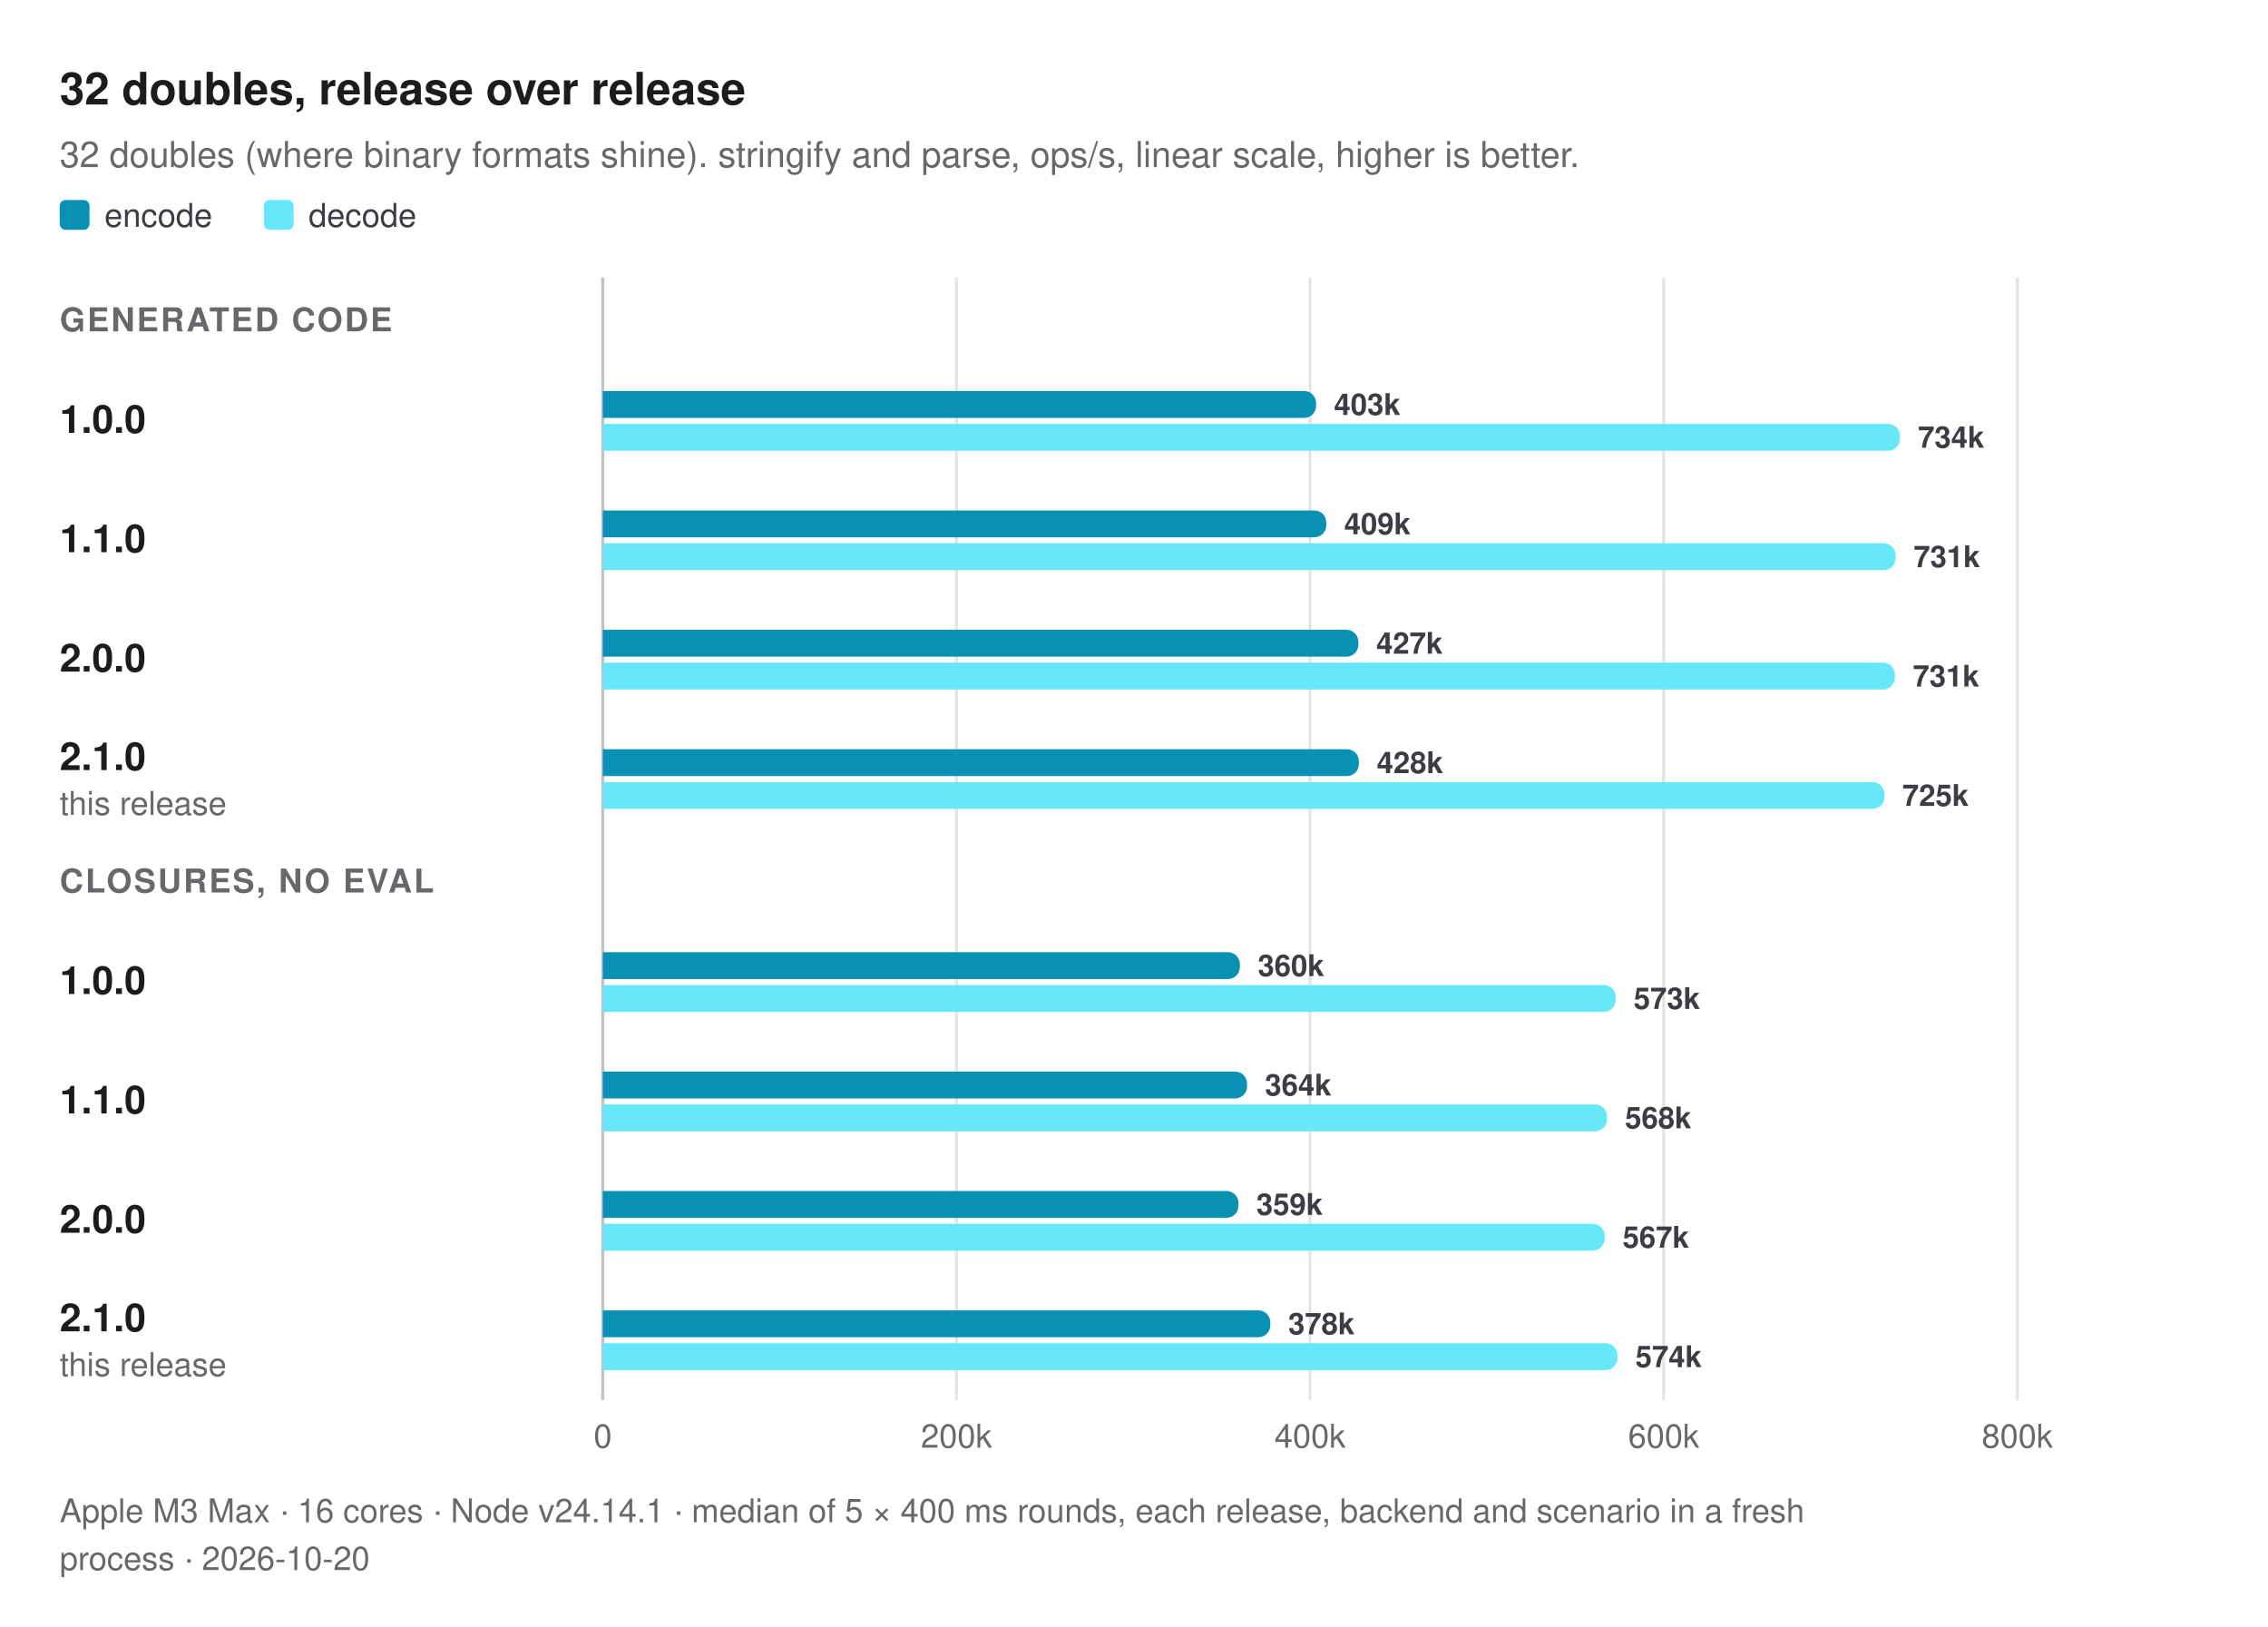
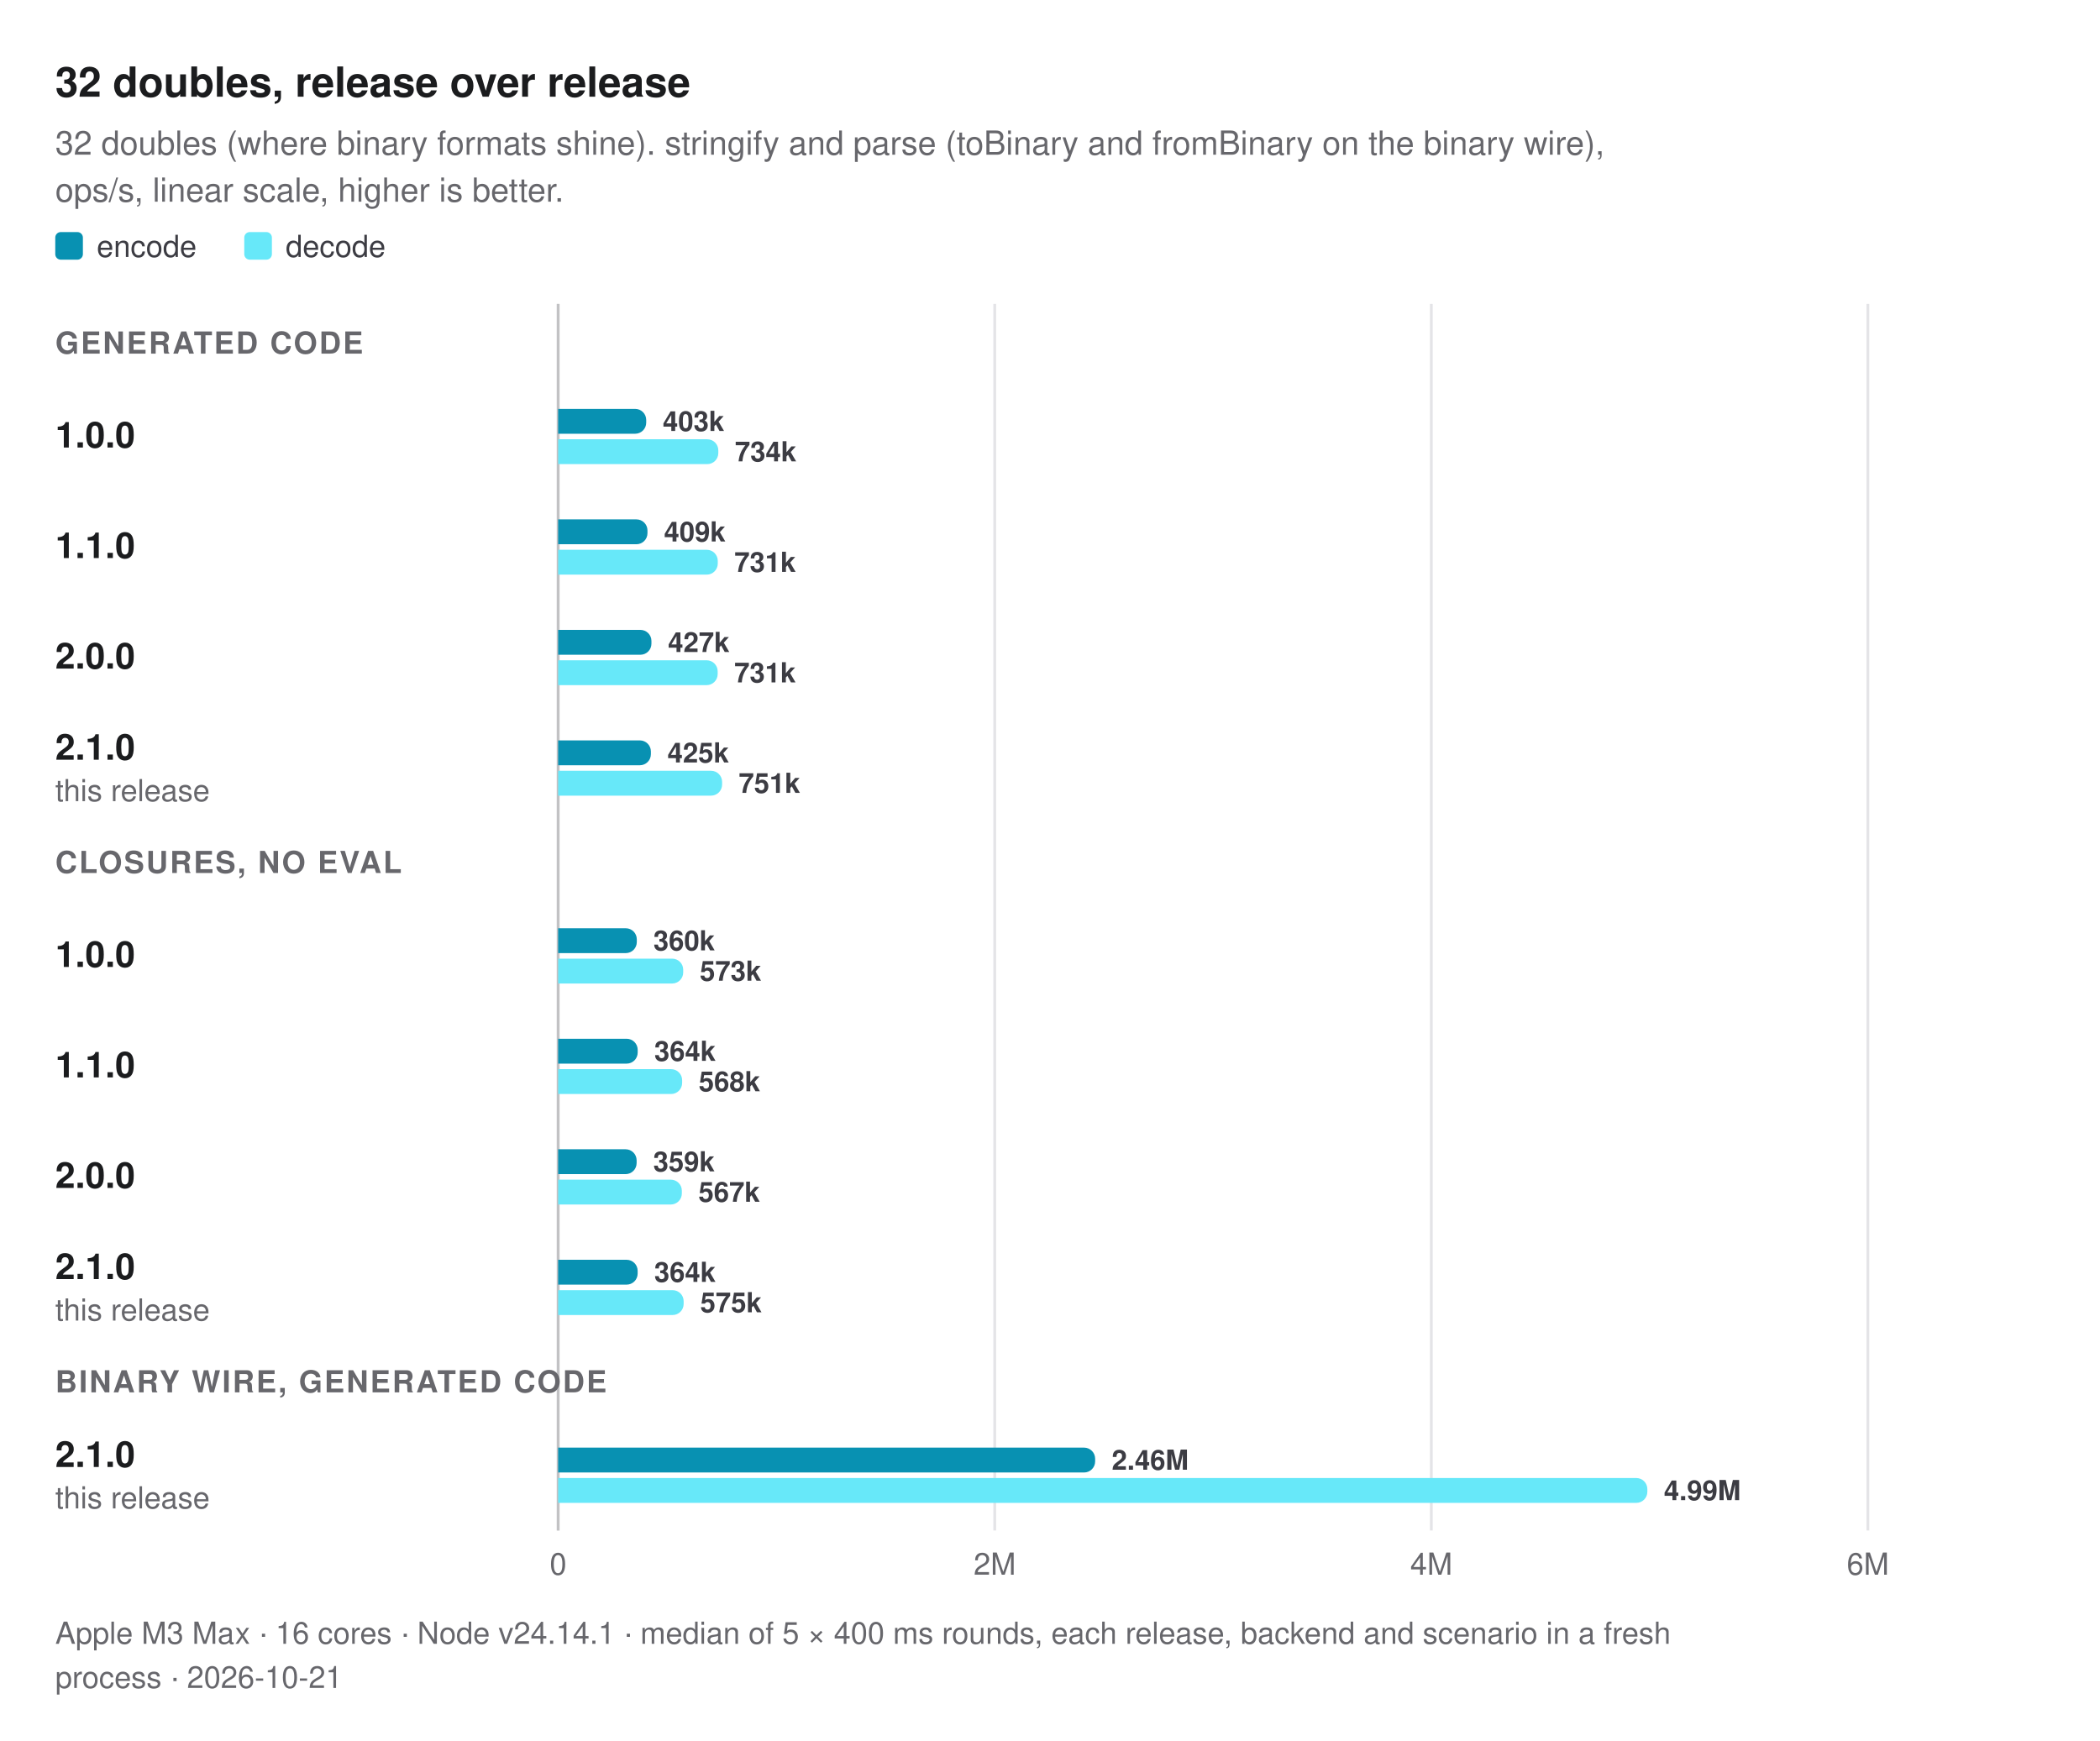
- <svg xmlns="http://www.w3.org/2000/svg" width="760" height="545" viewBox="0 0 760 545" role="img" aria-label="32 doubles, release over release. 32 doubles (where binary formats shine). stringify and parse, ops/s, linear scale, higher is better.">
+ <svg xmlns="http://www.w3.org/2000/svg" width="760" height="630" viewBox="0 0 760 630" role="img" aria-label="32 doubles, release over release. 32 doubles (where binary formats shine). stringify and parse (toBinary and fromBinary on the binary wire), ops/s, linear scale, higher is better.">
  <style>
  text { font-family: -apple-system, BlinkMacSystemFont, "Segoe UI", Helvetica, Arial, sans-serif; }
  .title { font-size: 15px; font-weight: 700; fill: #1b1c1e; }
  .subtitle, .caption { font-size: 12px; fill: #67676c; }
  .caption { font-size: 11px; }
  .group { font-size: 11px; font-weight: 600; letter-spacing: 0.06em; fill: #67676c; }
  .label { font-size: 13px; font-weight: 600; fill: #1b1c1e; }
  .label.primary, .label.secondary { font-weight: 700; }
  .sublabel { font-size: 11px; fill: #67676c; }
  .value { font-size: 12px; font-weight: 600; fill: #3c3c43; font-variant-numeric: tabular-nums; }
  .value.small { font-size: 10px; }
  .legend { font-size: 11px; fill: #3c3c43; }
  .tick { font-size: 11px; fill: #67676c; font-variant-numeric: tabular-nums; }
  .grid { stroke: #e4e4e7; stroke-width: 1; }
  .axis { stroke: #c2c2c4; stroke-width: 1; }
  .ref { stroke: #67676c; stroke-width: 1; stroke-dasharray: 3 3; }
  .bar { fill: #c9cad1; }
  .bar.primary { fill: #0891b2; }
  .bar.secondary { fill: #67e8f9; }
  @media (prefers-color-scheme: dark) {
    .title, .label { fill: #dfdfd6; }
    .subtitle, .caption, .group, .sublabel, .tick { fill: #98989f; }
    .value, .legend { fill: #c2c2c4; }
    .grid { stroke: #2e2e32; }
    .axis { stroke: #48484c; }
    .ref { stroke: #98989f; }
    .bar { fill: #4a4b53; }
    .bar.primary { fill: #22d3ee; }
    .bar.secondary { fill: #0e7490; }
  }
</style>
  <text class="title" x="20" y="35">32 doubles, release over release</text>
-   <text class="subtitle" x="20" y="56">32 doubles (where binary formats shine). stringify and parse, ops/s, linear scale, higher is better.</text>
-   <rect class="bar primary" x="20" y="67" width="10" height="10" rx="2" />
-   <text class="legend" x="35" y="76">encode</text>
-   <rect class="bar secondary" x="88.4" y="67" width="10" height="10" rx="2" />
-   <text class="legend" x="103.4" y="76">decode</text>
-   <line class="grid" x1="202" y1="93" x2="202" y2="469" />
-   <text class="tick" x="202" y="485" text-anchor="middle">0</text>
-   <line class="grid" x1="320.5" y1="93" x2="320.5" y2="469" />
-   <text class="tick" x="320.5" y="485" text-anchor="middle">200k</text>
-   <line class="grid" x1="439" y1="93" x2="439" y2="469" />
-   <text class="tick" x="439" y="485" text-anchor="middle">400k</text>
-   <line class="grid" x1="557.5" y1="93" x2="557.5" y2="469" />
-   <text class="tick" x="557.5" y="485" text-anchor="middle">600k</text>
-   <line class="grid" x1="676" y1="93" x2="676" y2="469" />
-   <text class="tick" x="676" y="485" text-anchor="middle">800k</text>
-   <line class="axis" x1="202" y1="93" x2="202" y2="469" />
-   <text class="group" x="20" y="111">GENERATED CODE</text>
+   <text class="subtitle" x="20" y="56">32 doubles (where binary formats shine). stringify and parse (toBinary and fromBinary on the binary wire),</text>
+   <text class="subtitle" x="20" y="73">ops/s, linear scale, higher is better.</text>
+   <rect class="bar primary" x="20" y="84" width="10" height="10" rx="2" />
+   <text class="legend" x="35" y="93">encode</text>
+   <rect class="bar secondary" x="88.4" y="84" width="10" height="10" rx="2" />
+   <text class="legend" x="103.4" y="93">decode</text>
+   <line class="grid" x1="202" y1="110" x2="202" y2="554" />
+   <text class="tick" x="202" y="570" text-anchor="middle">0</text>
+   <line class="grid" x1="360" y1="110" x2="360" y2="554" />
+   <text class="tick" x="360" y="570" text-anchor="middle">2M</text>
+   <line class="grid" x1="518" y1="110" x2="518" y2="554" />
+   <text class="tick" x="518" y="570" text-anchor="middle">4M</text>
+   <line class="grid" x1="676" y1="110" x2="676" y2="554" />
+   <text class="tick" x="676" y="570" text-anchor="middle">6M</text>
+   <line class="axis" x1="202" y1="110" x2="202" y2="554" />
+   <text class="group" x="20" y="128">GENERATED CODE</text>
  <g>
-     <text class="label" x="20" y="145">1.0.0</text>
-     <path class="bar primary" d="M202,131H437.02A4,4 0 0 1 441.02,135V136A4,4 0 0 1 437.02,140H202Z" />
-     <text class="value small" x="447.02" y="139">403k</text>
-     <path class="bar secondary" d="M202,142H632.69A4,4 0 0 1 636.69,146V147A4,4 0 0 1 632.69,151H202Z" />
-     <text class="value small" x="642.69" y="150">734k</text>
+     <text class="label" x="20" y="162">1.0.0</text>
+     <path class="bar primary" d="M202,148H229.869A4,4 0 0 1 233.869,152V153A4,4 0 0 1 229.869,157H202Z" />
+     <text class="value small" x="239.869" y="156">403k</text>
+     <path class="bar secondary" d="M202,159H255.959A4,4 0 0 1 259.959,163V164A4,4 0 0 1 255.959,168H202Z" />
+     <text class="value small" x="265.959" y="167">734k</text>
  </g>
  <g>
-     <text class="label" x="20" y="185">1.1.0</text>
-     <path class="bar primary" d="M202,171H440.428A4,4 0 0 1 444.428,175V176A4,4 0 0 1 440.428,180H202Z" />
-     <text class="value small" x="450.428" y="179">409k</text>
-     <path class="bar secondary" d="M202,182H631.232A4,4 0 0 1 635.232,186V187A4,4 0 0 1 631.232,191H202Z" />
-     <text class="value small" x="641.232" y="190">731k</text>
+     <text class="label" x="20" y="202">1.1.0</text>
+     <path class="bar primary" d="M202,188H230.324A4,4 0 0 1 234.324,192V193A4,4 0 0 1 230.324,197H202Z" />
+     <text class="value small" x="240.324" y="196">409k</text>
+     <path class="bar secondary" d="M202,199H255.764A4,4 0 0 1 259.764,203V204A4,4 0 0 1 255.764,208H202Z" />
+     <text class="value small" x="265.764" y="207">731k</text>
  </g>
  <g>
-     <text class="label" x="20" y="225">2.0.0</text>
-     <path class="bar primary" d="M202,211H451.188A4,4 0 0 1 455.188,215V216A4,4 0 0 1 451.188,220H202Z" />
-     <text class="value small" x="461.188" y="219">427k</text>
-     <path class="bar secondary" d="M202,222H630.974A4,4 0 0 1 634.974,226V227A4,4 0 0 1 630.974,231H202Z" />
-     <text class="value small" x="640.974" y="230">731k</text>
+     <text class="label" x="20" y="242">2.0.0</text>
+     <path class="bar primary" d="M202,228H231.758A4,4 0 0 1 235.758,232V233A4,4 0 0 1 231.758,237H202Z" />
+     <text class="value small" x="241.758" y="236">427k</text>
+     <path class="bar secondary" d="M202,239H255.73A4,4 0 0 1 259.73,243V244A4,4 0 0 1 255.73,248H202Z" />
+     <text class="value small" x="265.73" y="247">731k</text>
  </g>
  <g>
-     <text class="label" x="20" y="258">2.1.0</text>
-     <text class="sublabel" x="20" y="273">this release</text>
-     <path class="bar primary" d="M202,251H451.349A4,4 0 0 1 455.349,255V256A4,4 0 0 1 451.349,260H202Z" />
-     <text class="value small" x="461.349" y="259">428k</text>
-     <path class="bar secondary" d="M202,262H627.461A4,4 0 0 1 631.461,266V267A4,4 0 0 1 627.461,271H202Z" />
-     <text class="value small" x="637.461" y="270">725k</text>
+     <text class="label" x="20" y="275">2.1.0</text>
+     <text class="sublabel" x="20" y="290">this release</text>
+     <path class="bar primary" d="M202,268H231.561A4,4 0 0 1 235.561,272V273A4,4 0 0 1 231.561,277H202Z" />
+     <text class="value small" x="241.561" y="276">425k</text>
+     <path class="bar secondary" d="M202,279H257.333A4,4 0 0 1 261.333,283V284A4,4 0 0 1 257.333,288H202Z" />
+     <text class="value small" x="267.333" y="287">751k</text>
  </g>
-   <text class="group" x="20" y="299">CLOSURES, NO EVAL</text>
+   <text class="group" x="20" y="316">CLOSURES, NO EVAL</text>
  <g>
-     <text class="label" x="20" y="333">1.0.0</text>
-     <path class="bar primary" d="M202,319H411.475A4,4 0 0 1 415.475,323V324A4,4 0 0 1 411.475,328H202Z" />
-     <text class="value small" x="421.475" y="327">360k</text>
-     <path class="bar secondary" d="M202,330H537.424A4,4 0 0 1 541.424,334V335A4,4 0 0 1 537.424,339H202Z" />
-     <text class="value small" x="547.424" y="338">573k</text>
+     <text class="label" x="20" y="350">1.0.0</text>
+     <path class="bar primary" d="M202,336H226.463A4,4 0 0 1 230.463,340V341A4,4 0 0 1 226.463,345H202Z" />
+     <text class="value small" x="236.463" y="344">360k</text>
+     <path class="bar secondary" d="M202,347H243.257A4,4 0 0 1 247.257,351V352A4,4 0 0 1 243.257,356H202Z" />
+     <text class="value small" x="253.257" y="355">573k</text>
  </g>
  <g>
-     <text class="label" x="20" y="373">1.1.0</text>
-     <path class="bar primary" d="M202,359H413.881A4,4 0 0 1 417.881,363V364A4,4 0 0 1 413.881,368H202Z" />
-     <text class="value small" x="423.881" y="367">364k</text>
-     <path class="bar secondary" d="M202,370H534.516A4,4 0 0 1 538.516,374V375A4,4 0 0 1 534.516,379H202Z" />
-     <text class="value small" x="544.516" y="378">568k</text>
+     <text class="label" x="20" y="390">1.1.0</text>
+     <path class="bar primary" d="M202,376H226.784A4,4 0 0 1 230.784,380V381A4,4 0 0 1 226.784,385H202Z" />
+     <text class="value small" x="236.784" y="384">364k</text>
+     <path class="bar secondary" d="M202,387H242.869A4,4 0 0 1 246.869,391V392A4,4 0 0 1 242.869,396H202Z" />
+     <text class="value small" x="252.869" y="395">568k</text>
  </g>
  <g>
-     <text class="label" x="20" y="413">2.0.0</text>
-     <path class="bar primary" d="M202,399H411.001A4,4 0 0 1 415.001,403V404A4,4 0 0 1 411.001,408H202Z" />
-     <text class="value small" x="421.001" y="407">359k</text>
-     <path class="bar secondary" d="M202,410H533.732A4,4 0 0 1 537.732,414V415A4,4 0 0 1 533.732,419H202Z" />
-     <text class="value small" x="543.732" y="418">567k</text>
+     <text class="label" x="20" y="430">2.0.0</text>
+     <path class="bar primary" d="M202,416H226.4A4,4 0 0 1 230.4,420V421A4,4 0 0 1 226.4,425H202Z" />
+     <text class="value small" x="236.4" y="424">359k</text>
+     <path class="bar secondary" d="M202,427H242.764A4,4 0 0 1 246.764,431V432A4,4 0 0 1 242.764,436H202Z" />
+     <text class="value small" x="252.764" y="435">567k</text>
  </g>
  <g>
-     <text class="label" x="20" y="446">2.1.0</text>
-     <text class="sublabel" x="20" y="461">this release</text>
-     <path class="bar primary" d="M202,439H421.68A4,4 0 0 1 425.68,443V444A4,4 0 0 1 421.68,448H202Z" />
-     <text class="value small" x="431.68" y="447">378k</text>
-     <path class="bar secondary" d="M202,450H538.013A4,4 0 0 1 542.013,454V455A4,4 0 0 1 538.013,459H202Z" />
-     <text class="value small" x="548.013" y="458">574k</text>
+     <text class="label" x="20" y="463">2.1.0</text>
+     <text class="sublabel" x="20" y="478">this release</text>
+     <path class="bar primary" d="M202,456H226.768A4,4 0 0 1 230.768,460V461A4,4 0 0 1 226.768,465H202Z" />
+     <text class="value small" x="236.768" y="464">364k</text>
+     <path class="bar secondary" d="M202,467H243.418A4,4 0 0 1 247.418,471V472A4,4 0 0 1 243.418,476H202Z" />
+     <text class="value small" x="253.418" y="475">575k</text>
  </g>
-   <text class="caption" x="20" y="510">Apple M3 Max · 16 cores · Node v24.14.1 · median of 5 × 400 ms rounds, each release, backend and scenario in a fresh</text>
-   <text class="caption" x="20" y="526">process · 2026-10-20</text>
+   <text class="group" x="20" y="504">BINARY WIRE, GENERATED CODE</text>
+   <g>
+     <text class="label" x="20" y="531">2.1.0</text>
+     <text class="sublabel" x="20" y="546">this release</text>
+     <path class="bar primary" d="M202,524H392.338A4,4 0 0 1 396.338,528V529A4,4 0 0 1 392.338,533H202Z" />
+     <text class="value small" x="402.338" y="532">2.46M</text>
+     <path class="bar secondary" d="M202,535H592.182A4,4 0 0 1 596.182,539V540A4,4 0 0 1 592.182,544H202Z" />
+     <text class="value small" x="602.182" y="543">4.99M</text>
+   </g>
+   <text class="caption" x="20" y="595">Apple M3 Max · 16 cores · Node v24.14.1 · median of 5 × 400 ms rounds, each release, backend and scenario in a fresh</text>
+   <text class="caption" x="20" y="611">process · 2026-10-21</text>
</svg>
